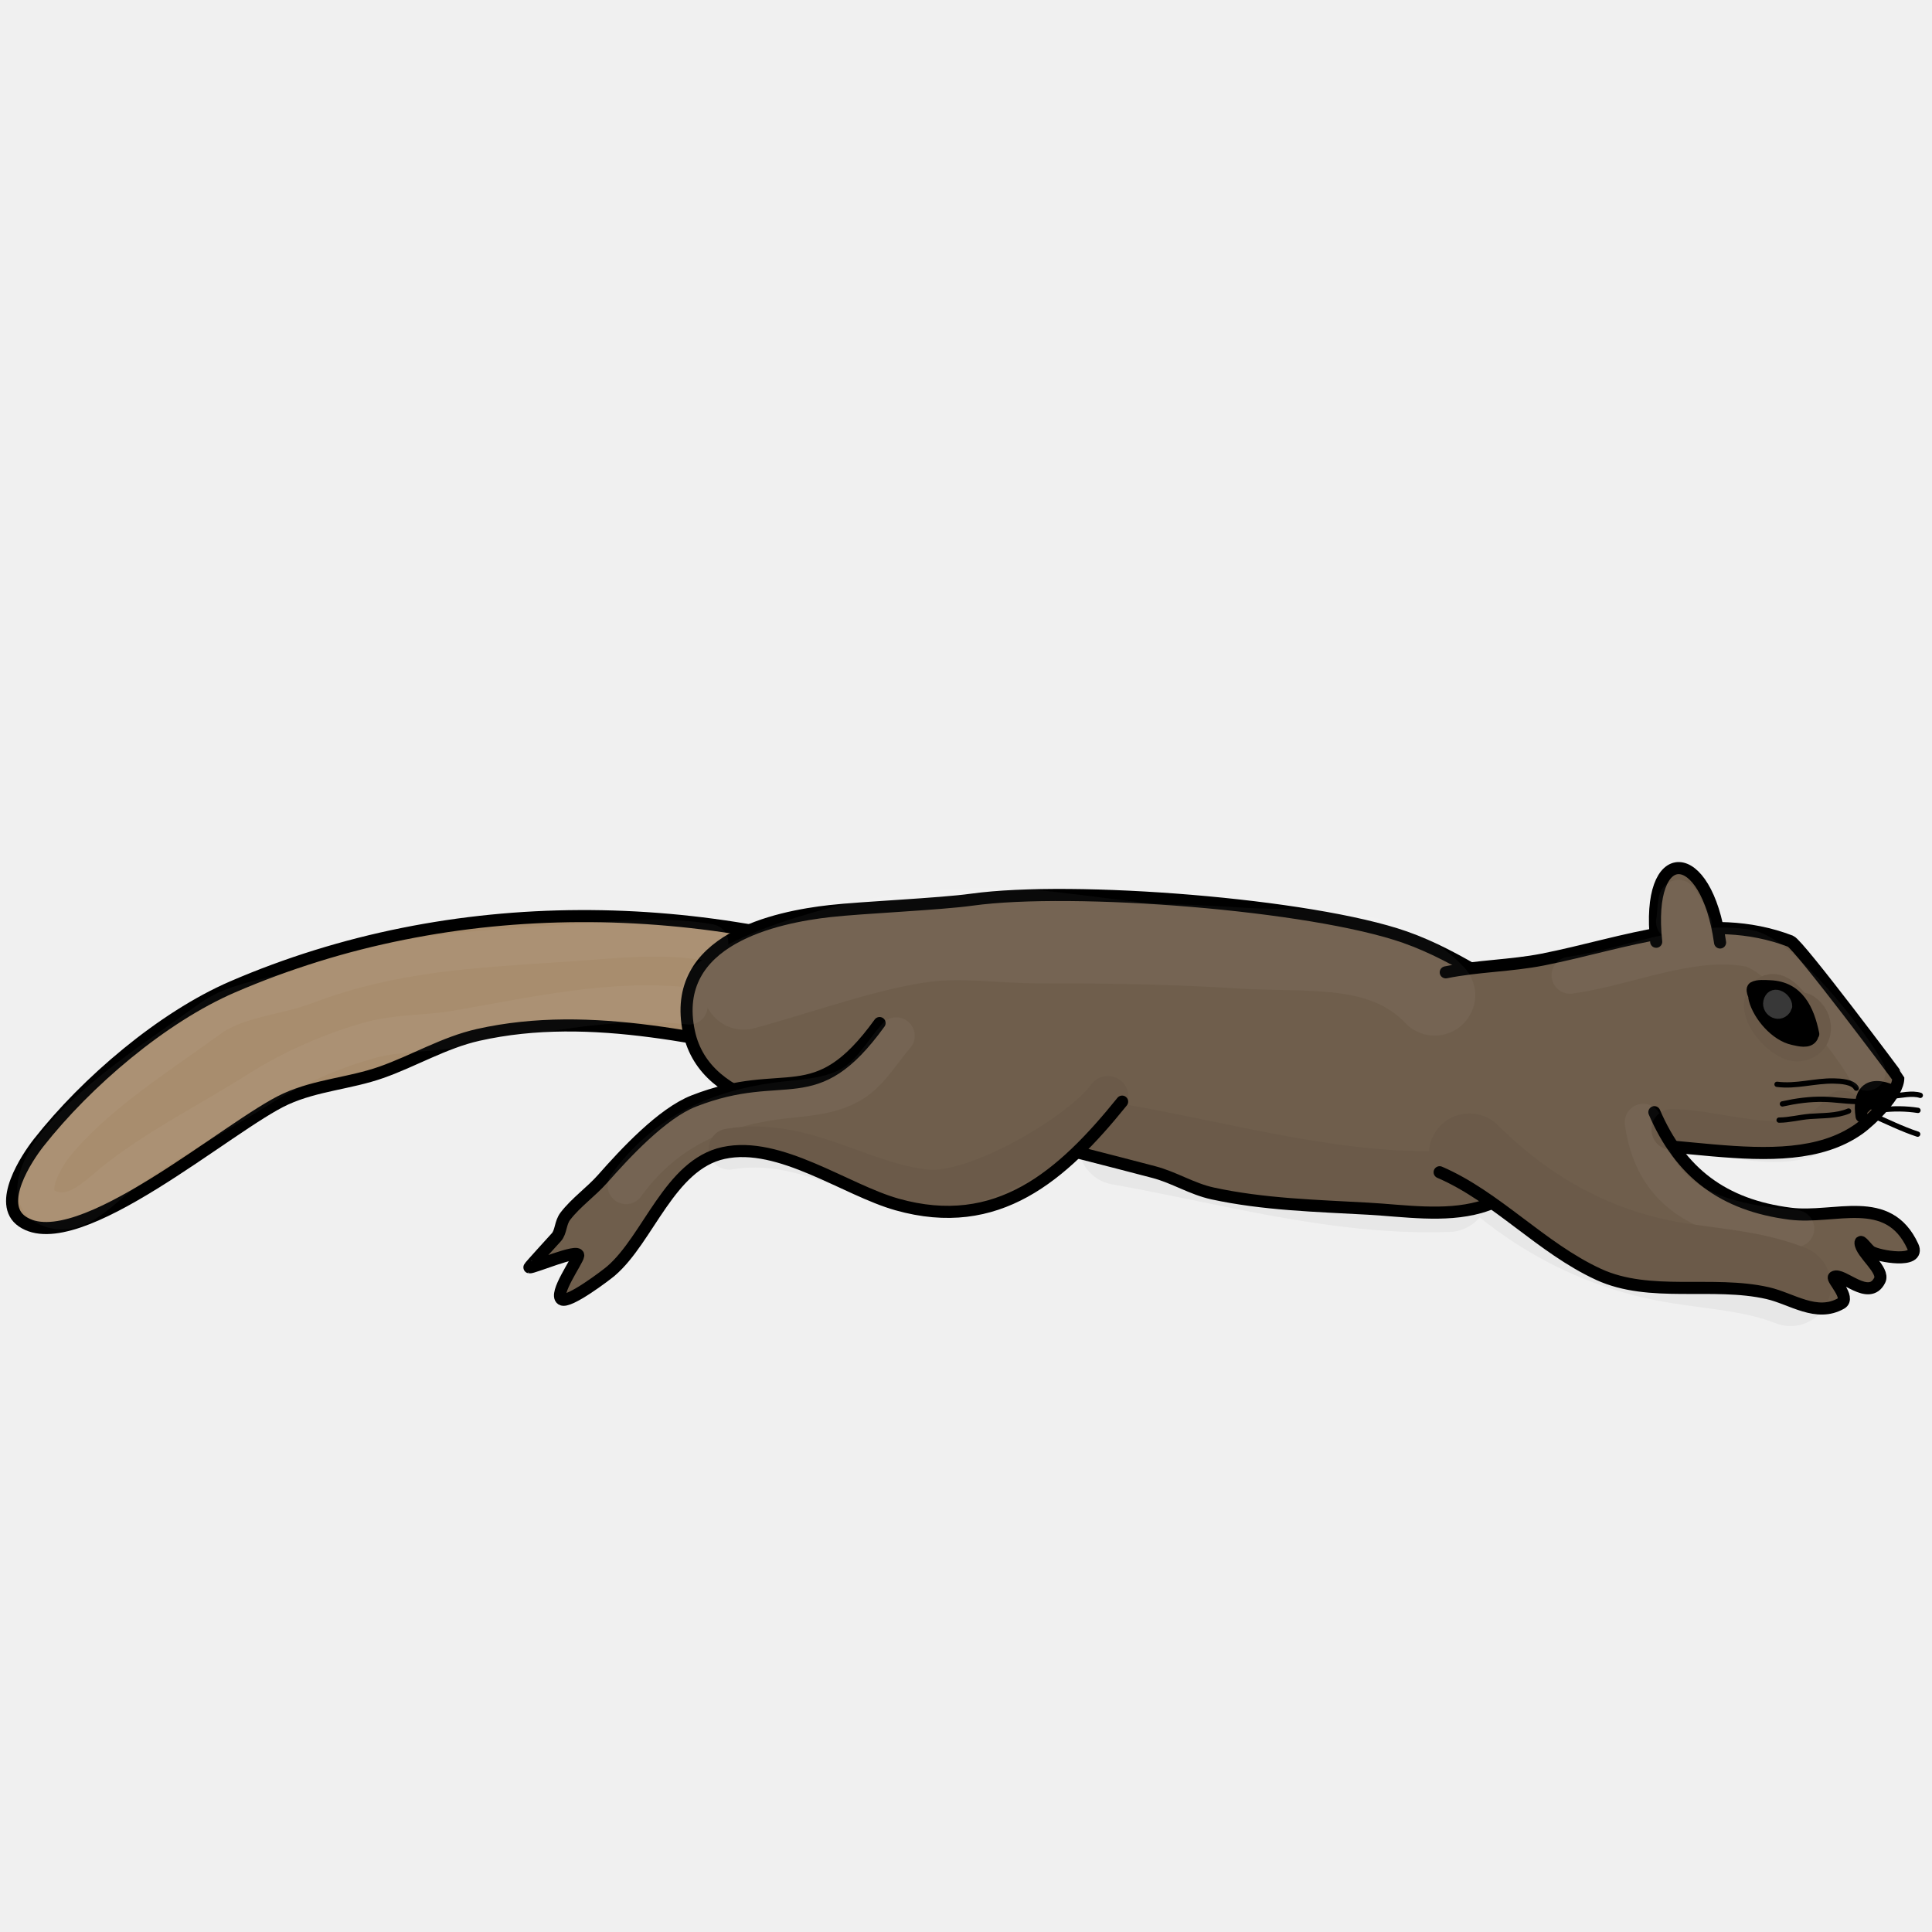
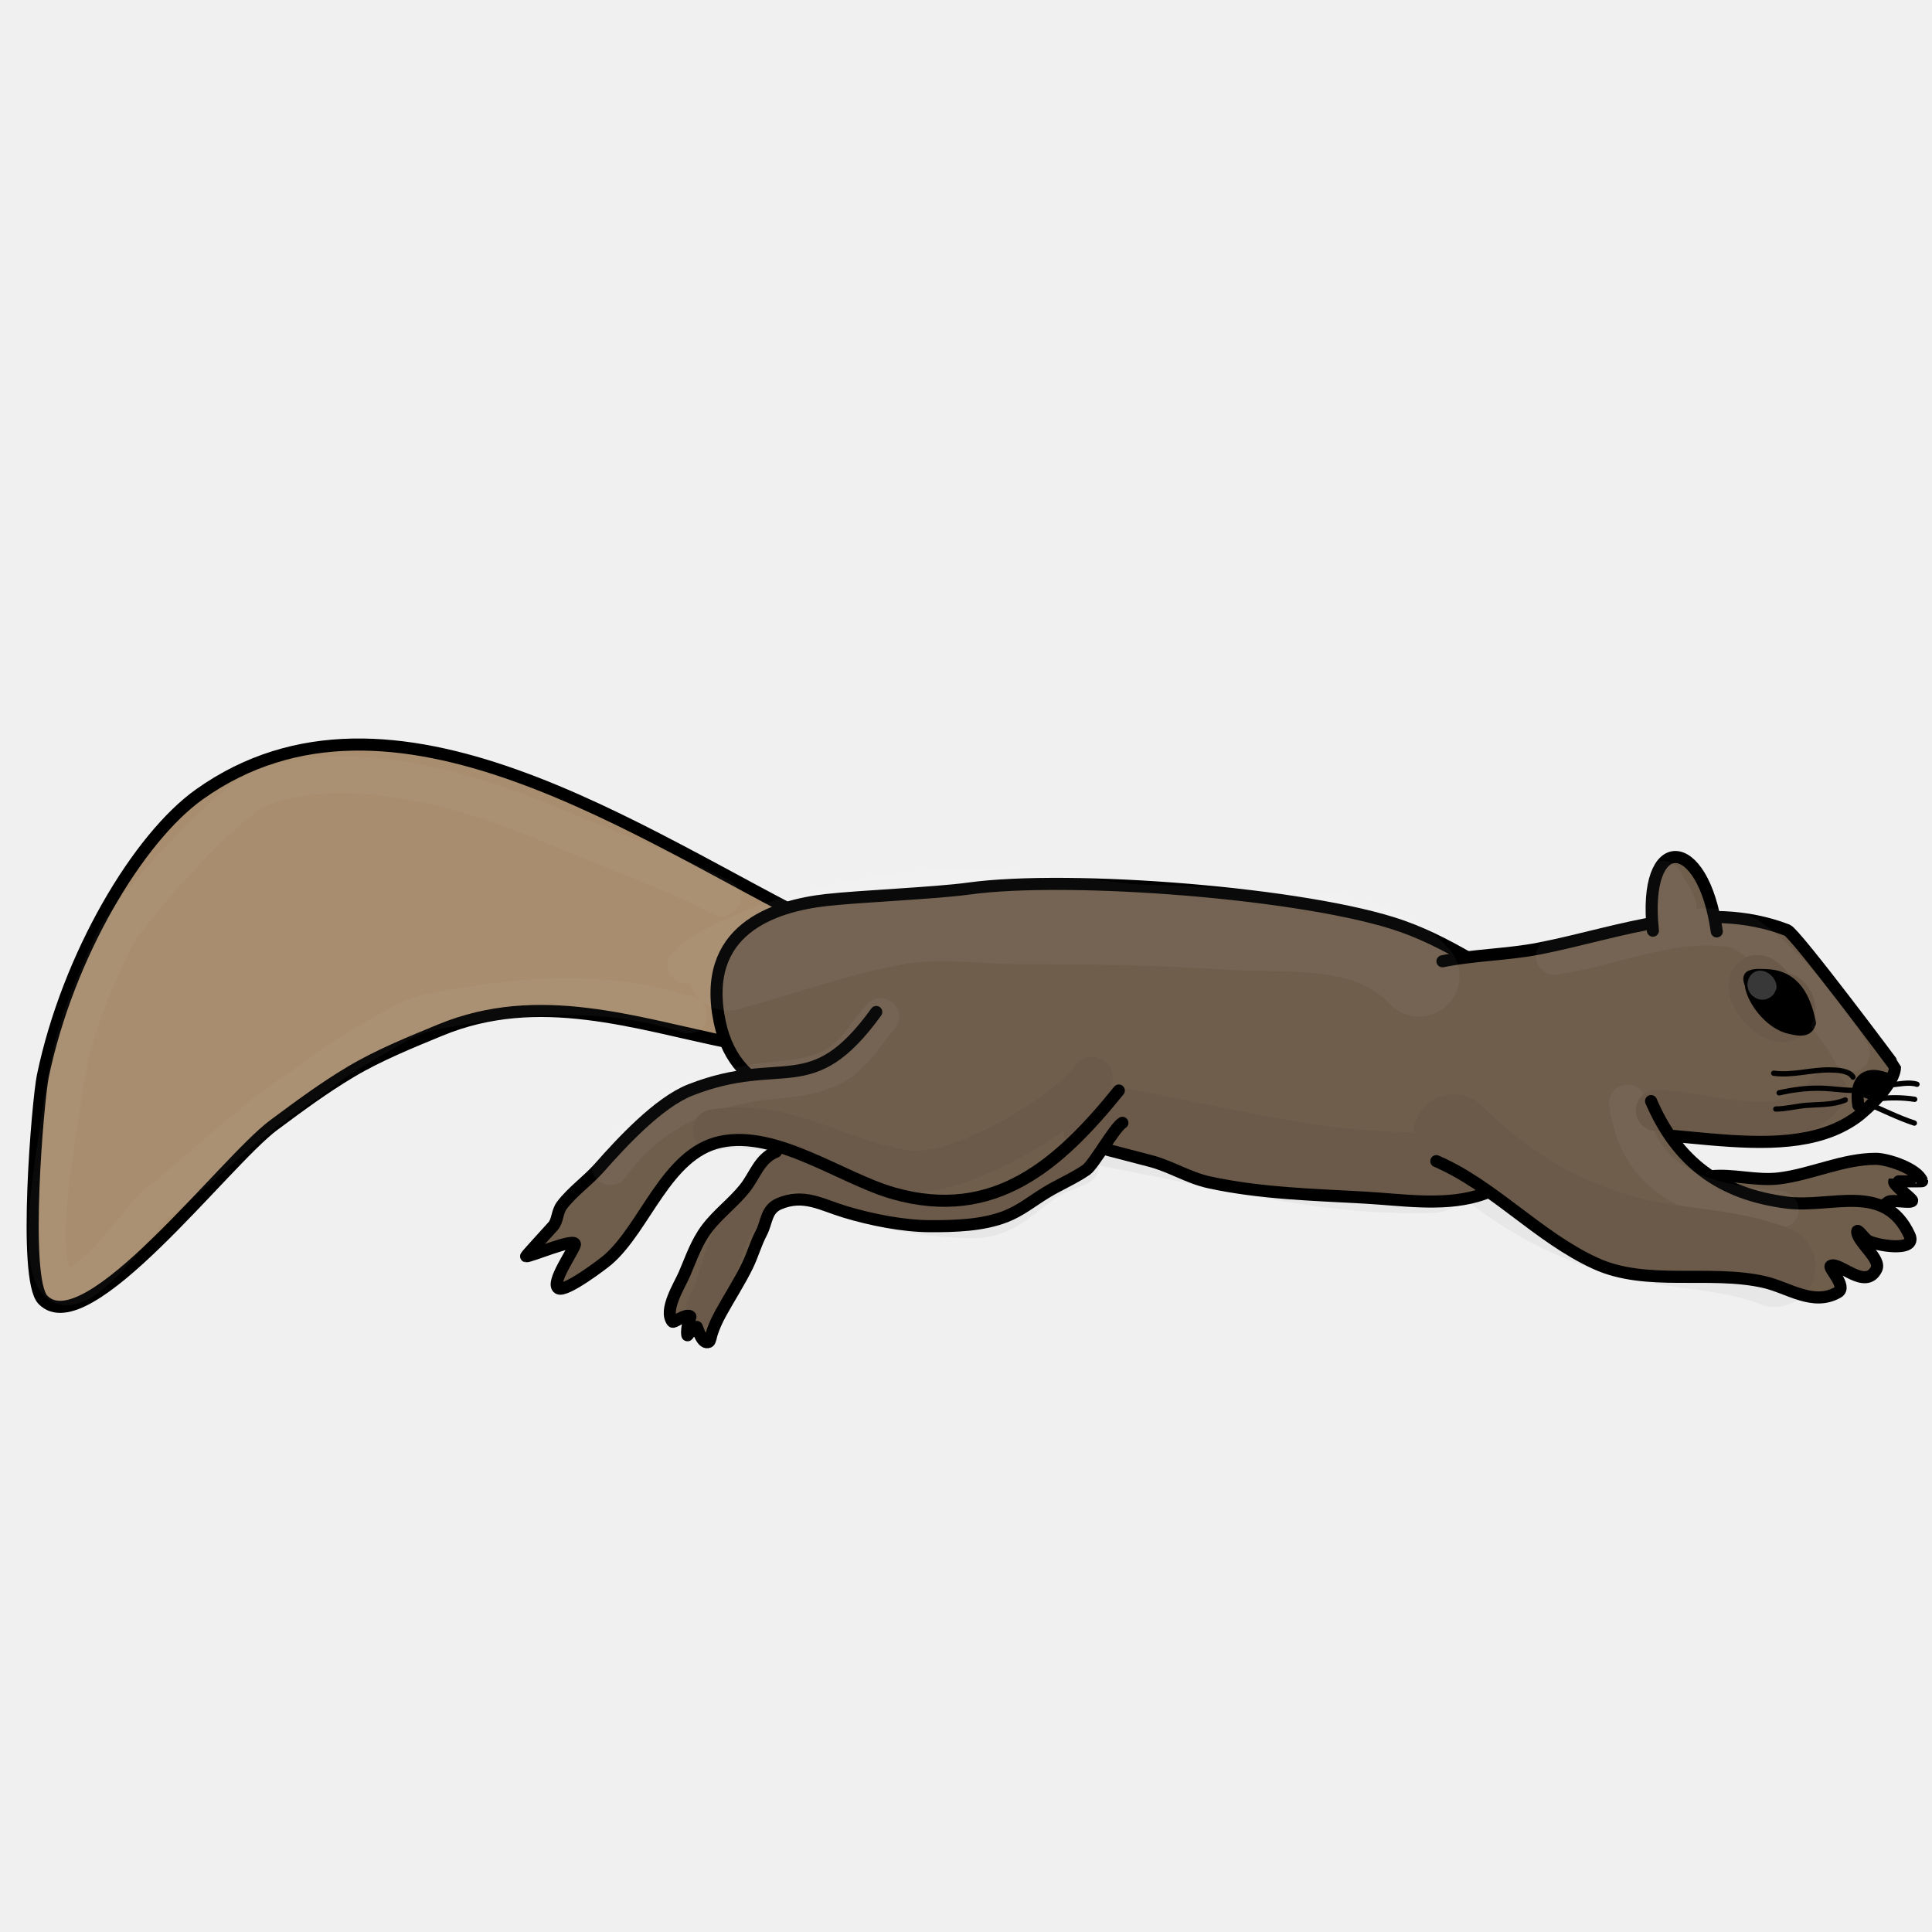
<svg xmlns="http://www.w3.org/2000/svg" width="100%" height="100%" viewBox="0 0 1067 1067" version="1.1" xml:space="preserve" style="fill-rule:evenodd;clip-rule:evenodd;stroke-linejoin:round;stroke-miterlimit:2;">
  <g id="Running0">
    <g>
-       <path d="M513.148,540.347C389.556,494.904 250.286,492.475 128.471,545.027C89.641,561.779 47.736,597.59 21.436,630.995C14.588,639.693 -1.891,664.793 12.231,674.552C42.445,695.431 126.982,620.924 157.86,606.932C174.848,599.233 193.199,598.355 210.595,592.228C228.583,585.893 245.361,575.757 264.066,571.556C327.34,557.343 392.33,575.424 454.61,586.874" style="fill:rgb(168,141,110);stroke:black;stroke-width:6.67px;stroke-linecap:round;stroke-miterlimit:1.5;" />
-       <path d="M860.695,561.82C831.598,548.387 806.566,528.318 775.971,517.582C724.213,499.421 592.54,489.136 536.722,496.867C518.585,499.379 476.464,501.139 458.358,503.17C428.979,506.465 369.577,518.6 380.493,569.902C389.682,613.091 450.63,616.641 481.044,617.786C535.141,619.821 585.215,633.811 637.172,647.3C648.394,650.214 658.236,656.622 669.659,659.102C697.86,665.224 726.856,665.92 755.536,667.525C775.498,668.642 797.678,672.227 817.268,666.736C830.122,663.132 840.677,655.133 852.342,648.96C883.483,632.482 899.333,626.28 882.909,585.272C878.558,574.407 868.988,559.992 857.428,555.854" style="fill:rgb(111,94,76);stroke:black;stroke-width:6.67px;stroke-linecap:round;stroke-miterlimit:1.5;" />
-       <path d="M798.457,537.005C816.176,533.421 834.503,533.388 851.942,529.959C897.292,521.042 942.685,502.149 988.863,519.814C993.432,521.562 1048.37,594.997 1048.38,595.235C1048.58,604.01 1033.46,618.663 1026.71,623.462C984.197,653.68 909.535,620.937 859.444,635.247" style="fill:rgb(111,94,76);stroke:black;stroke-width:6.67px;stroke-linecap:round;stroke-miterlimit:1.5;" />
-       <path d="M913.673,614.228C928.075,647.777 951.861,665.603 988.687,670.287C1013.34,673.423 1042.74,658.703 1056.39,688.319C1060.88,698.055 1037.29,693.823 1033.34,691.29C1031.22,689.932 1027.33,684.003 1027.51,686.51C1027.91,692.267 1040.88,701.435 1038.14,706.999C1032.17,719.158 1017.3,702.473 1012.89,705.273C1011.34,706.259 1022.24,716.761 1016.85,719.831C1003.14,727.636 989.539,717.179 976.168,714.152C945.853,707.291 911.181,716.806 882.94,703.842C851.247,689.292 826.495,660.931 795.077,647.399" style="fill:rgb(111,94,76);stroke:black;stroke-width:6.67px;stroke-linecap:round;stroke-miterlimit:1.5;" />
-       <path d="M949.958,520.521C942.39,466.306 908.775,465.3 914.684,520.112" style="fill:rgb(111,94,76);stroke:black;stroke-width:6.67px;stroke-linecap:round;stroke-miterlimit:1.5;" />
-       <path d="M619.727,608.403C586.554,649.499 550.897,680.834 495.415,665.199C466.85,657.149 430.663,630.021 399.606,636.76C369.752,643.238 358.126,684.237 337.391,701.974C334.844,704.153 314.057,719.972 310.234,717.607C305.633,714.761 319.044,696.218 319.344,693.403C319.771,689.397 294.216,700.364 292.392,699.93C292.133,699.868 305.838,684.889 307.26,683.301C309.941,680.305 309.383,675.387 312.232,671.674C318.118,664.003 326.428,658.268 332.835,651.013C345.152,637.063 365.573,614.937 383.135,608.067C434.466,587.989 449.639,614.959 485.776,565.008" style="fill:rgb(111,94,76);stroke:black;stroke-width:6.67px;stroke-linecap:round;stroke-miterlimit:1.5;" />
-       <path d="M1001.42,571.076C998.695,557.721 993.034,545.274 977.505,544.685C975.042,544.591 970.632,544.171 968.454,545.491C967.53,546.052 968.086,548.103 968.502,549.1C969.34,551.103 968.523,549.772 969.076,551.869C971.444,560.851 980.763,571.755 990.292,573.807C993.527,574.503 998.905,576.055 1000.78,572.521" style="stroke:black;stroke-width:6.67px;stroke-linecap:round;stroke-miterlimit:1.5;" />
-       <path d="M1025.19,600.97C1023.26,597.351 1016.34,597.091 1012.87,597.014C1002.21,596.778 992.053,600.24 981.409,598.846" style="fill:none;stroke:black;stroke-width:2.92px;stroke-linecap:round;stroke-miterlimit:1.5;" />
-       <path d="M1024.87,608.32C1018.98,608.218 1013.17,607.232 1007.28,607.117C999.357,606.962 992.071,607.978 984.384,609.666" style="fill:none;stroke:black;stroke-width:2.92px;stroke-linecap:round;stroke-miterlimit:1.5;" />
-       <path d="M1020.93,613.603C1014.24,616.434 1006.54,616.019 999.459,616.58C993.864,617.024 988.155,618.595 982.558,618.607" style="fill:none;stroke:black;stroke-width:2.92px;stroke-linecap:round;stroke-miterlimit:1.5;" />
-       <path d="M1045.2,605.384C1049.56,605.058 1056.16,603.453 1060.54,604.948" style="fill:none;stroke:black;stroke-width:2.92px;stroke-linecap:round;stroke-miterlimit:1.5;" />
-       <path d="M1038.92,613.03C1045.43,612.102 1052.77,612.224 1059.26,613.242" style="fill:none;stroke:black;stroke-width:2.92px;stroke-linecap:round;stroke-miterlimit:1.5;" />
-       <path d="M1033.41,615.649C1041.88,619.22 1050.37,623.533 1059.09,626.376" style="fill:none;stroke:black;stroke-width:2.92px;stroke-linecap:round;stroke-miterlimit:1.5;" />
-       <path d="M1045.41,602.58C1031.45,596.415 1026.14,603.658 1028.12,616.557" style="fill:rgb(111,94,76);stroke:black;stroke-width:6.67px;stroke-linecap:round;stroke-miterlimit:1.5;" />
-       <path d="M1041.32,603.339C1038.52,604.948 1036.34,607.085 1034.24,609.522C1033.01,610.944 1030.92,613.351 1030.91,613.346C1030.02,611.977 1033.26,606.346 1033.73,604.787" style="fill:none;stroke:black;stroke-width:6.72px;stroke-linecap:round;stroke-miterlimit:1.5;" />
+       <path d="M455.58,512.181C354.273,462.118 216.531,363.079 110.178,438.657C76.277,462.748 37.488,527.814 23.653,594.294C20.953,607.264 12.447,706.285 23.718,717.866C47.831,742.642 124.178,641.38 151.181,621.36C166.038,610.346 178.602,601.002 193.698,591.977C209.307,582.646 227.137,575.509 243.208,568.868C297.577,546.402 351.236,565.265 403.052,575.799" style="fill:rgb(168,141,110);stroke:black;stroke-width:6.67px;stroke-linecap:round;stroke-miterlimit:1.5;" />
+       <path d="M858.868,555.701C829.771,542.268 804.739,522.198 774.144,511.463C722.386,493.301 590.713,483.016 534.895,490.748C516.758,493.26 474.637,495.019 456.531,497.05C427.151,500.345 386.631,513.402 397.547,564.704C406.736,607.893 448.802,610.522 479.216,611.666C533.314,613.701 583.388,627.691 635.345,641.181C646.567,644.094 656.409,650.503 667.831,652.982C696.032,659.104 725.029,659.801 753.708,661.405C773.67,662.522 795.851,666.108 815.44,660.616C828.295,657.013 838.85,649.013 850.514,642.841C881.656,626.362 897.505,620.16 881.082,579.152C876.731,568.287 867.16,553.872 855.6,549.734" style="fill:rgb(111,94,76);stroke:black;stroke-width:6.67px;stroke-linecap:round;stroke-miterlimit:1.5;" />
+       <path d="M796.63,530.886C814.349,527.301 832.676,527.269 850.115,523.84C895.464,514.922 940.858,496.03 987.036,513.695C991.604,515.442 1046.55,588.878 1046.55,589.116C1046.75,597.89 1031.63,612.543 1024.88,617.342C982.369,647.561 907.707,614.817 857.616,629.128" style="fill:rgb(111,94,76);stroke:black;stroke-width:6.67px;stroke-linecap:round;stroke-miterlimit:1.5;" />
+       <path d="M944.476,649.665C957.192,648.243 970.014,652.367 982.713,650.776C1000.67,648.527 1017.71,640.011 1036.02,639.993C1042.32,639.986 1058.93,645.314 1061.56,652.325C1061.64,652.536 1046.24,652.361 1046.15,652.518C1045.16,654.222 1056.56,662.281 1056.06,663.199C1055.28,664.666 1045.01,662.417 1042.94,663.748C1036.87,667.664 1032.58,673.722 1025.99,677.098" style="fill:rgb(111,94,76);stroke:black;stroke-width:6.67px;stroke-linecap:round;stroke-miterlimit:1.5;" />
+       <path d="M911.846,608.108C926.248,641.658 950.033,659.483 986.86,664.168C1011.51,667.304 1040.91,652.584 1054.57,682.199C1059.05,691.935 1035.46,687.704 1031.51,685.17C1029.4,683.812 1025.5,677.883 1025.68,680.391C1026.08,686.147 1039.05,695.316 1036.32,700.879C1030.35,713.038 1015.48,696.354 1011.07,699.153C1009.51,700.14 1020.41,710.641 1015.02,713.712C1001.31,721.517 987.712,711.059 974.34,708.033C944.025,701.171 909.354,710.687 881.113,697.722C849.419,683.172 824.668,654.811 793.25,641.279" style="fill:rgb(111,94,76);stroke:black;stroke-width:6.67px;stroke-linecap:round;stroke-miterlimit:1.5;" />
+       <path d="M948.131,514.402C940.562,460.186 906.948,459.18 912.857,513.993" style="fill:rgb(111,94,76);stroke:black;stroke-width:6.67px;stroke-linecap:round;stroke-miterlimit:1.5;" />
+       <path d="M619.872,620.112C615.427,622.708 604.121,643.214 599.85,646.134C592.709,651.015 584.751,654.298 577.402,658.81C569.892,663.422 563.728,668.577 555.357,671.85C542.723,676.791 527.319,677.225 513.82,677.198C498.81,677.168 481.052,673.62 466.647,669.266C453.577,665.316 443.872,659.023 430.298,664.806C422.964,667.931 423.607,674.953 420.452,680.919C417.352,686.781 415.661,693.159 412.754,699.102C408.368,708.068 402.891,716.432 398.088,725.18C396.037,728.914 394.259,732.745 392.991,736.813C392.762,737.551 392.221,740.73 391.492,741.068C387.789,742.784 385.678,734.542 384.806,732.837C384.673,732.578 381.02,735.843 380.71,736.163C380.335,736.55 379.681,737.864 379.595,737.333C379.245,735.158 379.671,732.599 380.262,730.486C380.343,730.194 381.488,727.048 381.265,726.941C378.134,725.43 372.12,730.895 371.336,729.864C366.495,723.506 375.31,709.859 377.946,703.743C381.629,695.198 384.554,686.337 390.192,678.782C396.328,670.562 404.793,664.421 411.232,656.388C417.067,649.108 419.278,639.828 428.598,636.076" style="fill:rgb(111,94,76);stroke:black;stroke-width:6.67px;stroke-linecap:round;stroke-miterlimit:1.5;" />
+       <path d="M617.899,602.283C584.727,643.379 549.069,674.715 493.587,659.08C465.022,651.03 428.836,623.902 397.778,630.641C367.924,637.118 356.298,678.117 335.564,695.854C333.016,698.034 312.23,713.852 308.406,711.487C303.806,708.642 317.217,690.099 317.517,687.283C317.943,683.278 292.389,694.244 290.565,693.81C290.306,693.749 304.011,678.77 305.432,677.181C308.114,674.186 307.556,669.268 310.404,665.554C316.29,657.883 324.601,652.148 331.008,644.893C343.325,630.943 363.745,608.817 381.307,601.948C432.639,581.87 447.811,608.839 483.948,558.889" style="fill:rgb(111,94,76);stroke:black;stroke-width:6.67px;stroke-linecap:round;stroke-miterlimit:1.5;" />
+       <path d="M999.595,564.957C996.867,551.601 991.206,539.155 975.677,538.565C973.215,538.472 968.804,538.051 966.626,539.372C965.702,539.932 966.258,541.983 966.675,542.98C967.513,544.983 966.695,543.653 967.248,545.749C969.616,554.731 978.936,565.636 988.465,567.687C991.699,568.383 997.077,569.935 998.955,566.402" style="stroke:black;stroke-width:6.67px;stroke-linecap:round;stroke-miterlimit:1.5;" />
+       <path d="M1023.37,594.851C1021.43,591.231 1014.52,590.971 1011.04,590.894C1000.38,590.658 990.226,594.121 979.581,592.727" style="fill:none;stroke:black;stroke-width:2.92px;stroke-linecap:round;stroke-miterlimit:1.5;" />
+       <path d="M1023.05,602.2C1017.15,602.099 1011.34,601.113 1005.46,600.998C997.53,600.842 990.243,601.858 982.557,603.547" style="fill:none;stroke:black;stroke-width:2.92px;stroke-linecap:round;stroke-miterlimit:1.5;" />
+       <path d="M1019.1,607.483C1012.41,610.315 1004.71,609.899 997.631,610.461C992.037,610.904 986.328,612.476 980.73,612.488" style="fill:none;stroke:black;stroke-width:2.92px;stroke-linecap:round;stroke-miterlimit:1.5;" />
+       <path d="M1043.38,599.264C1047.73,598.939 1054.33,597.333 1058.71,598.828" style="fill:none;stroke:black;stroke-width:2.92px;stroke-linecap:round;stroke-miterlimit:1.5;" />
+       <path d="M1037.1,606.91C1043.6,605.982 1050.94,606.104 1057.44,607.123" style="fill:none;stroke:black;stroke-width:2.92px;stroke-linecap:round;stroke-miterlimit:1.5;" />
+       <path d="M1031.59,609.53C1040.05,613.101 1048.54,617.413 1057.26,620.256" style="fill:none;stroke:black;stroke-width:2.92px;stroke-linecap:round;stroke-miterlimit:1.5;" />
+       <path d="M1043.59,596.46C1029.63,590.296 1024.32,597.538 1026.3,610.438" style="fill:rgb(111,94,76);stroke:black;stroke-width:6.67px;stroke-linecap:round;stroke-miterlimit:1.5;" />
+       <path d="M1039.49,597.22C1036.69,598.828 1034.52,600.965 1032.41,603.402C1031.18,604.825 1029.09,607.231 1029.09,607.226C1028.19,605.857 1031.43,600.226 1031.91,598.667" style="fill:none;stroke:black;stroke-width:6.72px;stroke-linecap:round;stroke-miterlimit:1.5;" />
    </g>
    <g opacity="0.04">
-       <path d="M800.016,546.008C788.404,541.153 777.402,534.067 765.452,530.147C721.988,515.888 676.469,513.753 631.431,508.751C579.171,502.947 558.251,497.19 504.613,502.825C474.967,505.94 410.791,521.703 387.57,543.543" style="fill:none;stroke:white;stroke-width:20.42px;stroke-linecap:round;stroke-miterlimit:1.5;" />
-       <path d="M392.037,520.571C365.479,515.794 337.113,519.286 310.443,521.047C260.287,524.36 216.805,526.342 169.317,544.28C151.932,550.847 131.06,551.617 115.701,562.802C87.314,583.475 53.907,604.23 31.255,631.499C24.828,639.235 11.915,660.555 26.382,667.081C41.328,673.824 54.439,658.787 64.663,650.849C88.916,632.02 116.869,618.125 142.698,601.708C160.848,590.172 183.765,580.091 204.573,574.405C219.727,570.264 235.815,571.017 251.253,568.389C294.139,561.089 337.005,550.814 380.615,555.619" style="fill:none;stroke:white;stroke-width:20.42px;stroke-linecap:round;stroke-miterlimit:1.5;" />
-       <path d="M494.988,572.07C486.271,581.952 480.149,594.12 467.727,600.215C455.565,606.184 441.915,606.291 428.812,608.044C394.754,612.6 366.229,626.288 345.777,654.803" style="fill:none;stroke:white;stroke-width:20.42px;stroke-linecap:round;stroke-miterlimit:1.5;" />
-       <path d="M907.508,619.805C913.967,666.308 951.387,675.137 991.736,678.508" style="fill:none;stroke:white;stroke-width:20.42px;stroke-linecap:round;stroke-miterlimit:1.5;" />
-       <path d="M1031.11,592.13C1022.88,576.271 983.881,526.899 965.509,523.651C933.369,517.969 898.712,534.291 867.107,538.586" style="fill:none;stroke:white;stroke-width:20.42px;stroke-linecap:round;stroke-miterlimit:1.5;" />
-       <path d="M935.324,510.947C933.831,506.087 931,503.161 928.885,498.668C925.197,490.83 925.908,503.285 924.795,509.056" style="fill:none;stroke:white;stroke-width:20.42px;stroke-linecap:round;stroke-miterlimit:1.5;" />
-       <path d="M792.337,549.565C764.071,519.774 722.177,526.009 685.152,523.599C647.65,521.158 611.156,520.704 573.584,520.695C552.353,520.69 531.993,517.331 510.711,520.041C479.95,523.959 442.061,537.847 410.723,546.251" style="fill:none;stroke:white;stroke-width:44.74px;stroke-linecap:round;stroke-miterlimit:1.5;" />
-       <path d="M799.977,657.985C738.376,660.193 678.019,642.596 618.031,632.026" style="fill:none;stroke:black;stroke-width:44.74px;stroke-linecap:round;stroke-miterlimit:1.5;" />
-       <path d="M811.513,637.3C840.266,665.921 873.703,685.816 913.096,694.943C938.396,700.806 964.34,700.309 988.853,709.964" style="fill:none;stroke:black;stroke-width:44.74px;stroke-linecap:round;stroke-miterlimit:1.5;" />
-       <path d="M611.853,605.558C596.768,626.258 538.743,660.029 511.794,657.251C474.771,653.435 443.871,627.766 402.673,634.613" style="fill:none;stroke:black;stroke-width:22.66px;stroke-linecap:round;stroke-miterlimit:1.5;" />
-       <path d="M1017.51,613.537C994.05,643.803 954.508,624.183 923.381,623.808" style="fill:none;stroke:black;stroke-width:22.66px;stroke-linecap:round;stroke-miterlimit:1.5;" />
-       <path d="M996.536,571.004C995.998,566.129 983.245,544.981 976.962,549.988C968.186,556.983 985.064,575.822 993.227,574.857C1001.91,573.83 1001.6,563.538 995.224,559.578" style="fill:none;stroke:black;stroke-width:22.66px;stroke-linecap:round;stroke-miterlimit:1.5;" />
+       <path d="M791.37,535.458C779.758,530.603 768.756,523.516 756.806,519.596C713.342,505.338 667.822,503.203 622.784,498.201C570.524,492.397 549.605,486.639 495.967,492.275C466.32,495.39 402.144,511.152 378.924,532.993" style="fill:none;stroke:white;stroke-width:20.42px;stroke-linecap:round;stroke-miterlimit:1.5;" />
+       <path d="M398.638,495.647C367.769,480.047 339.673,470.545 301.715,454.527C255.404,434.984 191.113,417.455 143.625,435.393C126.24,441.959 70.346,503.164 62.358,520.403C38.714,571.435 38.236,582.352 30.656,633.78C29.19,643.729 19.275,703.437 33.741,709.963C48.688,716.706 77.423,671.547 87.647,663.609C111.9,644.781 140.008,616.978 165.837,600.561C183.987,589.025 173.774,592.374 205.786,573.997C219.41,566.176 227.169,560.467 242.607,557.839C285.493,550.538 329.404,544.455 380.393,560.502" style="fill:none;stroke:white;stroke-width:20.42px;stroke-linecap:round;stroke-miterlimit:1.5;" />
+       <path d="M486.342,561.52C477.625,571.401 471.502,583.569 459.081,589.665C446.918,595.633 433.269,595.741 420.165,597.494C386.108,602.05 357.583,615.738 337.13,644.252" style="fill:none;stroke:white;stroke-width:20.42px;stroke-linecap:round;stroke-miterlimit:1.5;" />
+       <path d="M898.861,609.254C905.321,655.757 942.74,664.586 983.09,667.958" style="fill:none;stroke:white;stroke-width:20.42px;stroke-linecap:round;stroke-miterlimit:1.5;" />
+       <path d="M1022.47,581.579C1014.23,565.721 975.234,516.349 956.863,513.101C924.723,507.418 890.065,523.741 858.46,528.035" style="fill:none;stroke:white;stroke-width:20.42px;stroke-linecap:round;stroke-miterlimit:1.5;" />
+       <path d="M926.678,500.397C925.184,495.536 922.353,492.611 920.239,488.117C916.55,480.279 917.261,492.735 916.148,498.506" style="fill:none;stroke:white;stroke-width:20.42px;stroke-linecap:round;stroke-miterlimit:1.5;" />
+       <path d="M783.691,539.015C755.425,509.224 713.53,515.459 676.505,513.048C639.004,510.607 602.51,510.154 564.938,510.145C543.706,510.14 523.347,506.78 502.065,509.491C471.303,513.408 433.414,527.296 402.076,535.701" style="fill:none;stroke:white;stroke-width:44.74px;stroke-linecap:round;stroke-miterlimit:1.5;" />
+       <path d="M791.331,647.435C729.729,649.642 669.373,632.045 609.385,621.475" style="fill:none;stroke:black;stroke-width:44.74px;stroke-linecap:round;stroke-miterlimit:1.5;" />
+       <path d="M802.867,626.749C831.62,655.371 865.056,675.265 904.449,684.393C929.75,690.255 955.694,689.759 980.206,699.414" style="fill:none;stroke:black;stroke-width:44.74px;stroke-linecap:round;stroke-miterlimit:1.5;" />
+       <path d="M603.207,595.008C588.122,615.708 530.096,649.478 503.148,646.701C466.125,642.885 435.224,617.215 394.027,624.062" style="fill:none;stroke:black;stroke-width:22.66px;stroke-linecap:round;stroke-miterlimit:1.5;" />
+       <path d="M1008.86,602.986C985.404,633.253 945.861,613.633 914.734,613.257" style="fill:none;stroke:black;stroke-width:22.66px;stroke-linecap:round;stroke-miterlimit:1.5;" />
+       <path d="M596.865,644.215C590.842,647.402 584.005,649.096 578.311,652.878C566.862,660.485 559.807,669.353 545.56,673.034C537.355,675.154 513.189,672.604 504.484,671.184C488.321,668.549 472.684,664.162 458.326,656.225C452.936,653.246 440.877,645.246 434.257,647.984C427.708,650.693 421.593,658.223 417.334,663.595C413.65,668.243 408.894,671.86 405.996,677.15C398.408,690.999 396.36,707.865 388.77,721.905" style="fill:none;stroke:black;stroke-width:19.84px;stroke-linecap:round;stroke-miterlimit:1.5;" />
+       <path d="M987.889,560.453C987.352,555.579 974.598,534.43 968.316,539.437C959.54,546.432 976.418,565.272 984.581,564.306C993.266,563.279 992.957,552.988 986.577,549.027" style="fill:none;stroke:black;stroke-width:22.66px;stroke-linecap:round;stroke-miterlimit:1.5;" />
    </g>
-     <path d="M986.47,555.719C986.511,551.364 979.568,547.13 977.45,552.36C975.334,557.586 982.115,561.985 985.637,557.459C987.195,555.457 984.68,551.957 982.24,552.931C980.026,553.815 981.013,556.149 982.933,556.539" style="fill:none;stroke:white;stroke-opacity:0.22;stroke-width:6.67px;stroke-linecap:round;stroke-miterlimit:1.5;" />
+     <path d="M977.823,545.168C977.865,540.813 970.921,536.58 968.804,541.81C966.688,547.035 973.468,551.434 976.991,546.908C978.549,544.907 976.033,541.406 973.594,542.38C971.379,543.264 972.366,545.598 974.287,545.989" style="fill:none;stroke:white;stroke-opacity:0.22;stroke-width:6.67px;stroke-linecap:round;stroke-miterlimit:1.5;" />
  </g>
</svg>
